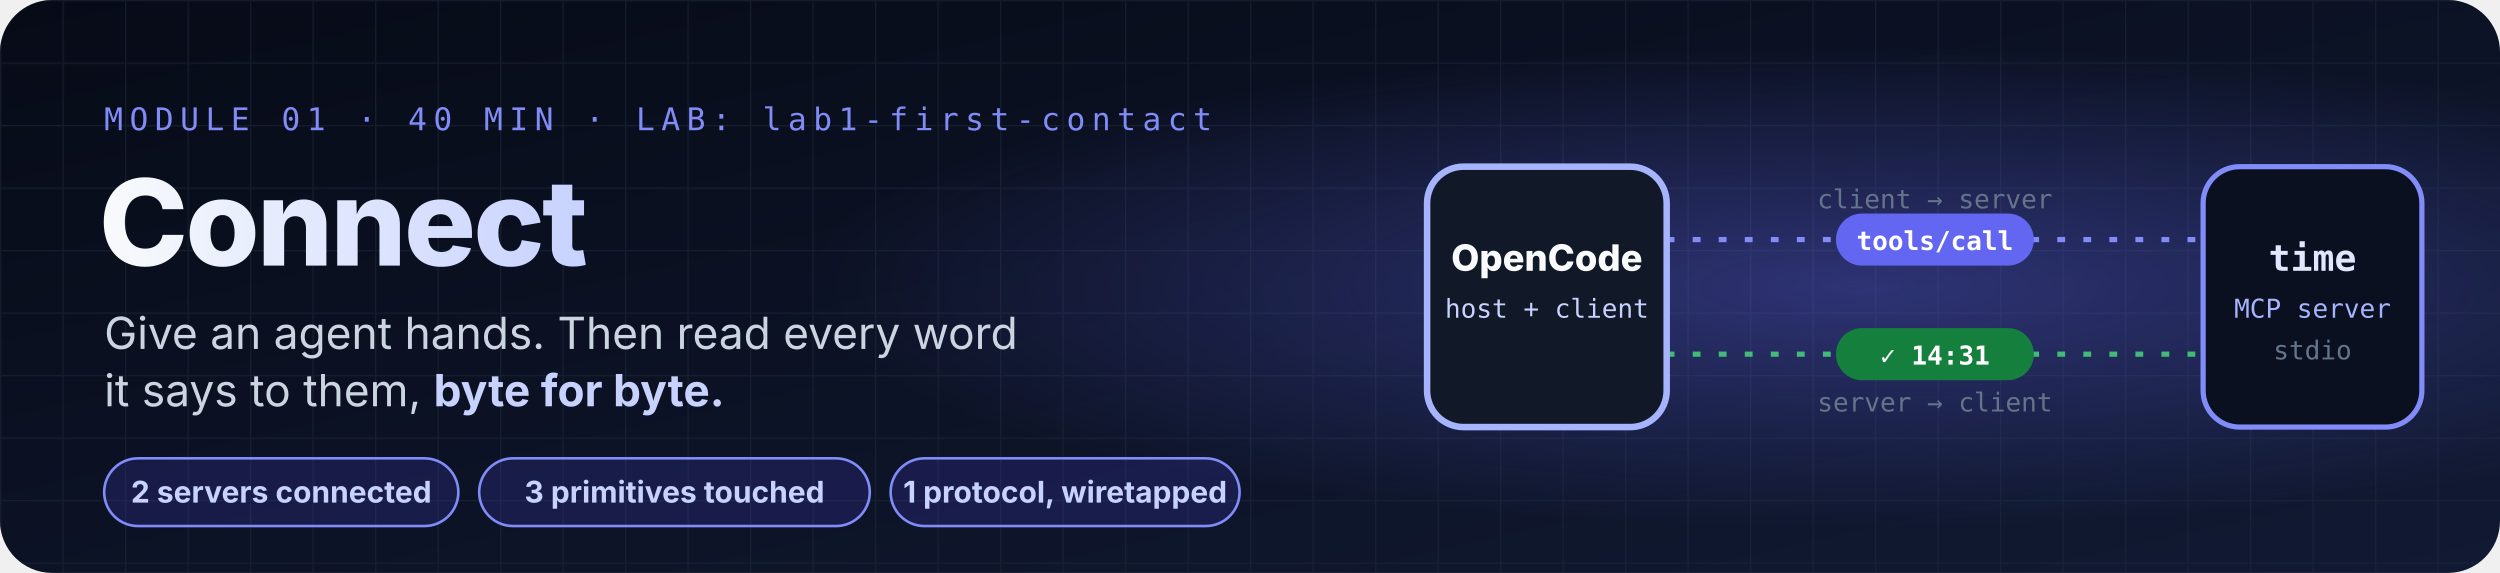
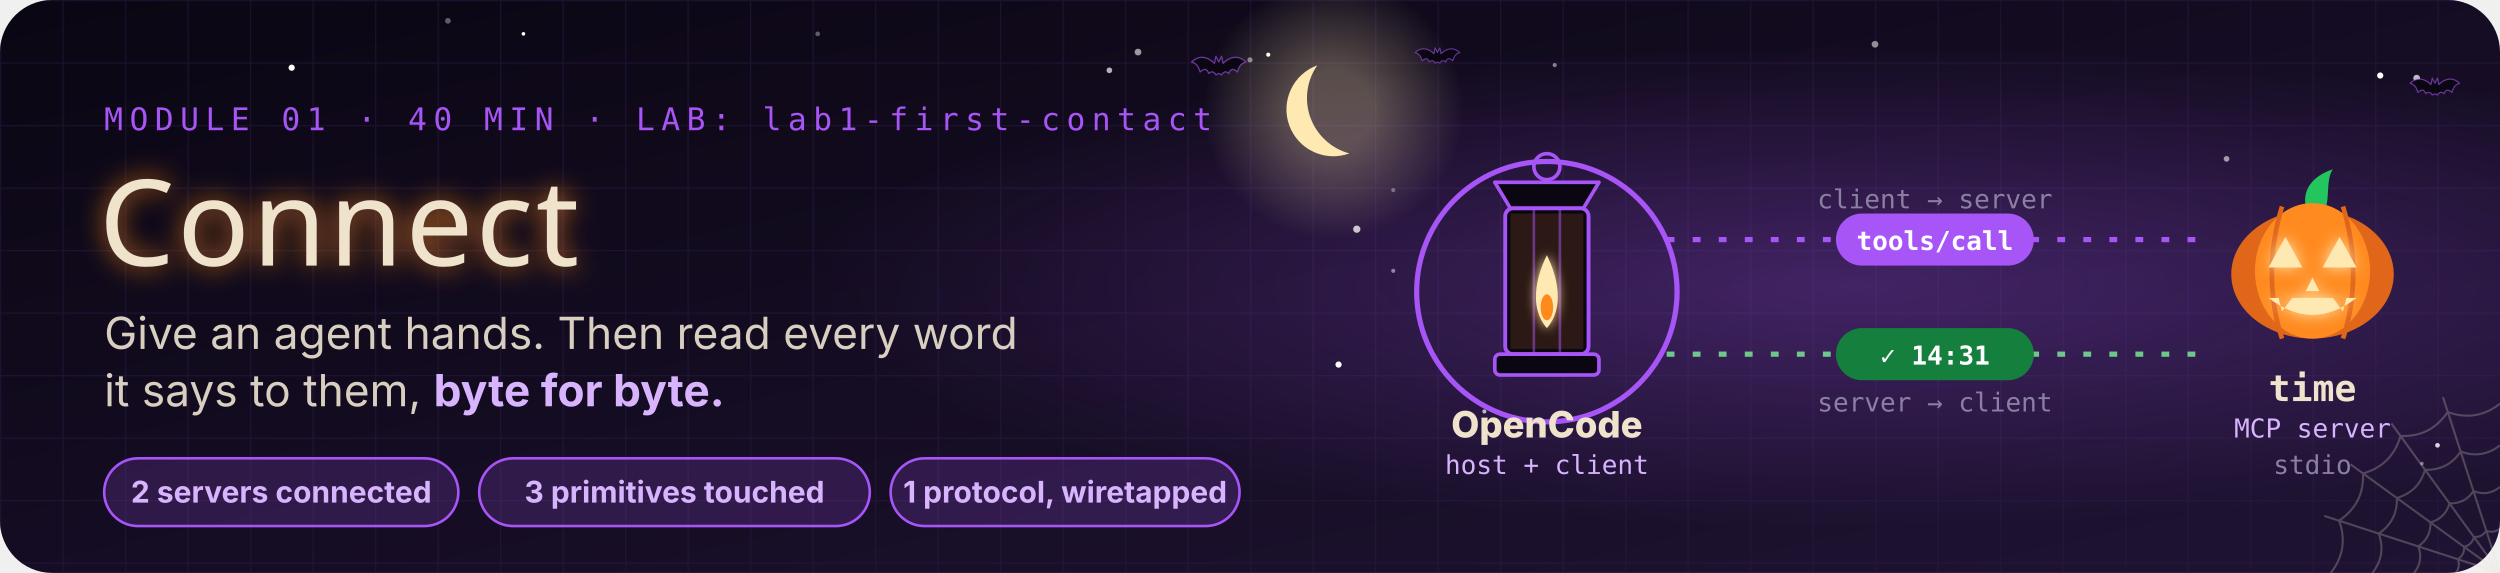
<svg xmlns="http://www.w3.org/2000/svg" width="960" height="220" viewBox="0 0 960 220" font-family="Inter, -apple-system, 'Segoe UI', Helvetica, Arial, sans-serif" role="img" aria-label="Module 1, Connect: JSON-RPC messages crossing the wire between OpenCode and an MCP server">
  <style>
-     .out { animation: out 4.5s linear infinite; opacity: 0; }
-     .back { animation: back 4.5s linear infinite; opacity: 0; }
-     .d1 { animation-delay: -1.5s; } .d2 { animation-delay: -3s; }
-     .out.d2 { opacity: 1; transform: translateX(103px); }   /* still frame: one call out, one result back */
-     .back.d2 { opacity: 1; transform: translateX(-103px); }
-     .wire { stroke-dasharray: 3 7; animation: flow 1.2s linear infinite; }
-     .wire.rev { animation-direction: reverse; }
-     .halo { animation: halo 3s ease-out infinite; transform-box: fill-box; transform-origin: center; }
-     @keyframes out  { 0% { transform: translateX(0); opacity: 0; } 8% { opacity: 1; } 42% { transform: translateX(206px); opacity: 1; } 48%,100% { transform: translateX(206px); opacity: 0; } }
-     @keyframes back { 0%,40% { transform: translateX(0); opacity: 0; } 48% { opacity: 1; } 84% { transform: translateX(-206px); opacity: 1; } 90%,100% { transform: translateX(-206px); opacity: 0; } }
-     @keyframes flow { to { stroke-dashoffset: -20; } }
-     @keyframes halo { 0% { opacity: .5; transform: scale(.95); } 100% { opacity: 0; transform: scale(1.35); } }
-     @media (prefers-reduced-motion: reduce) { * { animation: none !important; } }
-   </style>
+   .b1-tw { animation: b1-tw 3.2s ease-in-out infinite; }
+   .b1-fly { animation: b1-fly 6s ease-in-out infinite; }
+   .b1-flk { animation: b1-flk 3.1s steps(1) infinite; }
+   .b1-out { animation: b1-out 4.5s linear infinite; opacity: 0; }
+   .b1-back { animation: b1-back 4.5s linear infinite; opacity: 0; }
+   .b1-d1 { animation-delay: -1.5s; } .b1-d2 { animation-delay: -3s; }
+   .b1-out.b1-d2 { opacity: 1; transform: translateX(103px); }
+   .b1-back.b1-d2 { opacity: 1; transform: translateX(-103px); }
+   .b1-wire { stroke-dasharray: 3 7; animation: b1-flow 1.2s linear infinite; }
+   .b1-rev { animation-direction: reverse; }
+   .b1-halo { animation: b1-halo 3s ease-out infinite; transform-box: fill-box; transform-origin: center; }
+   @keyframes b1-tw { 0%,100% { opacity: .15; } 50% { opacity: 1; } }
+   @keyframes b1-fly { 0%,100% { transform: translate(0,0) rotate(0); } 50% { transform: translate(12px,-7px) rotate(-8deg); } }
+   @keyframes b1-flk { 0%,64% { opacity: 1; } 65%,70% { opacity: .3; } 71%,78% { opacity: 1; } 79%,82% { opacity: .4; } 83%,100% { opacity: 1; } }
+   @keyframes b1-out  { 0% { transform: translateX(0); opacity: 0; } 8% { opacity: 1; } 42% { transform: translateX(206px); opacity: 1; } 48%,100% { transform: translateX(206px); opacity: 0; } }
+   @keyframes b1-back { 0%,40% { transform: translateX(0); opacity: 0; } 48% { opacity: 1; } 84% { transform: translateX(-206px); opacity: 1; } 90%,100% { transform: translateX(-206px); opacity: 0; } }
+   @keyframes b1-flow { to { stroke-dashoffset: -20; } }
+   @keyframes b1-halo { 0% { opacity: .5; transform: scale(.95); } 100% { opacity: 0; transform: scale(1.35); } }
+   @media (prefers-reduced-motion: reduce) { .b1-tw, .b1-fly, .b1-flk, .b1-out, .b1-back, .b1-wire, .b1-halo { animation: none !important; } }
+  </style>
  <defs>
-     <linearGradient id="bg" x1="0" y1="0" x2="1" y2="1">
-       <stop offset="0" stop-color="#070b17" />
-       <stop offset="1" stop-color="#111a33" />
+     <linearGradient id="b1-bg" x1="0" y1="0" x2="1" y2="1">
+       <stop offset="0" stop-color="#0a0612" />
+       <stop offset="1" stop-color="#1f1333" />
    </linearGradient>
-     <radialGradient id="glow" cx="0.74" cy="0.5" r="0.42">
-       <stop offset="0" stop-color="#6366f1" stop-opacity=".38" />
-       <stop offset="1" stop-color="#6366f1" stop-opacity="0" />
+     <pattern id="b1-grid" width="24" height="24" patternUnits="userSpaceOnUse">
+       <path d="M24 0H0V24" fill="none" stroke="#2a1a44" />
+     </pattern>
+     <radialGradient id="b1-glow" cx="0.74" cy="0.5" r="0.42">
+       <stop offset="0" stop-color="#a855f7" stop-opacity=".3" />
+       <stop offset="1" stop-color="#a855f7" stop-opacity="0" />
    </radialGradient>
-     <pattern id="grid" width="24" height="24" patternUnits="userSpaceOnUse">
-       <path d="M24 0H0V24" fill="none" stroke="#1e293b" stroke-width="1" />
-     </pattern>
-     <linearGradient id="title" x1="0" x2="1">
-       <stop offset="0" stop-color="#f8fafc" />
-       <stop offset="1" stop-color="#c7d2fe" />
-     </linearGradient>
+     <radialGradient id="b1-mg">
+       <stop offset=".3" stop-color="#ffe9b3" stop-opacity=".3" />
+       <stop offset="1" stop-color="#ffe9b3" stop-opacity="0" />
+     </radialGradient>
+     <filter id="b1-tg" x="-6%" y="-40%" width="112%" height="180%">
+       <feGaussianBlur stdDeviation="5" result="b" />
+       <feFlood flood-color="#ff8a1f" flood-opacity=".8" />
+       <feComposite in2="b" operator="in" result="g" />
+       <feMerge>
+         <feMergeNode in="g" />
+         <feMergeNode in="SourceGraphic" />
+       </feMerge>
+     </filter>
+     <filter id="b1-fg" x="-50%" y="-50%" width="200%" height="200%">
+       <feGaussianBlur stdDeviation="2.2" result="b" />
+       <feMerge>
+         <feMergeNode in="b" />
+         <feMergeNode in="SourceGraphic" />
+       </feMerge>
+     </filter>
+     <path id="b1-bat" d="M0,-4L-2,-8L-3,-3C-9,-9 -15,-8 -19,-4C-15,-3 -14,0 -13,3C-10,0 -8,1 -7,4C-5,2 -3,3 -2,5L0,4L2,5C3,3 5,2 7,4C8,1 10,0 13,3C14,0 15,-3 19,-4C15,-8 9,-9 3,-3L2,-8Z" fill="#0a0612" stroke="#a855f7" stroke-opacity=".6" stroke-width=".9" stroke-linejoin="round" />
+     <g id="b1-pk">
+       <path d="M-2,-19C-3,-24 0,-28 6,-30C4,-27 5,-22 4,-19Z" fill="#22c55e" />
+       <ellipse cy="1" rx="24" ry="19" fill="#e0661a" />
+       <ellipse rx="17" ry="20" fill="#ff8a1f" />
+       <path d="M-9,-19C-13,-6 -13,8 -9,20M9,-19C13,-6 13,8 9,20" fill="none" stroke="#e0661a" stroke-width="1.4" />
+     </g>
+     <path id="b1-pf" d="M-13,-1L-8,-10L-3,-1ZM3,-1L8,-10L13,-1ZM-2,6L0,2L2,6ZM-13,8Q0,18 13,8L10,8 9,12 6,8 -6,8 -9,12 -10,8Z" />
  </defs>
-   <rect width="960" height="220" rx="20" fill="url(#bg)" />
-   <rect width="960" height="220" rx="20" fill="url(#grid)" opacity=".55" />
-   <rect width="960" height="220" rx="20" fill="url(#glow)" />
-   <text x="40" y="50" font-family="Menlo, 'JetBrains Mono', monospace" font-size="12" letter-spacing="2.5" fill="#818cf8">MODULE 01 · 40 MIN · LAB: lab1-first-contact</text>
-   <text x="38" y="102" font-size="46" font-weight="800" fill="url(#title)" letter-spacing="-1">Connect</text>
-   <text x="40" y="134" font-size="17" fill="#cbd5e1">Give an agent hands. Then read every word</text>
-   <text x="40" y="156" font-size="17" fill="#cbd5e1">it says to them, <tspan fill="#c7d2fe" font-weight="700">byte for byte.</tspan>
+   <rect width="960" height="220" rx="20" fill="url(#b1-bg)" />
+   <rect width="960" height="220" rx="20" fill="url(#b1-grid)" opacity=".5" />
+   <rect width="960" height="220" rx="20" fill="url(#b1-glow)" />
+   <g fill="#fff">
+     <circle cx="437" cy="20" r="1.3" opacity="0.58" />
+     <circle class="b1-tw" style="animation-delay:-2.2s" cx="487" cy="21" r="0.8" />
+     <circle cx="597" cy="25" r="0.8" opacity="0.48" />
+     <circle class="b1-tw" style="animation-delay:-0.7s" cx="112" cy="26" r="1.2" />
+     <circle class="b1-tw" style="animation-delay:-2.0s" cx="914" cy="29" r="1.2" />
+     <circle cx="172" cy="8" r="1.1" opacity="0.34" />
+     <circle class="b1-tw" style="animation-delay:-2.1s" cx="201" cy="13" r="0.7" />
+     <circle cx="426" cy="27" r="1.1" opacity="0.68" />
+     <circle cx="480" cy="23" r="1.0" opacity="0.47" />
+     <circle cx="928" cy="30" r="1.3" opacity="0.72" />
+     <circle cx="314" cy="13" r="0.9" opacity="0.34" />
+     <circle cx="720" cy="17" r="1.3" opacity="0.53" />
+     <circle cx="930" cy="178" r="0.7" opacity="0.43" />
+     <circle cx="908" cy="112" r="1.4" opacity="0.54" />
+     <circle class="b1-tw" style="animation-delay:-2.8s" cx="514" cy="140" r="1.2" />
+     <circle cx="521" cy="88" r="1.4" opacity="0.75" />
+     <circle cx="535" cy="73" r="0.8" opacity="0.34" />
+     <circle cx="855" cy="61" r="1.1" opacity="0.57" />
+     <circle cx="570" cy="158" r="0.8" opacity="0.69" />
+     <circle cx="535" cy="104" r="0.8" opacity="0.46" />
+     <circle cx="936" cy="171" r="0.9" opacity="0.83" />
+     <circle cx="579" cy="99" r="1.3" opacity="0.69" />
+   </g>
+   <circle cx="512" cy="42" r="50" fill="url(#b1-mg)" />
+   <path transform="translate(512 42) rotate(-20)" d="M0,-18A18,18 0 0,0 0,18A22.0,22.0 0 0,1 0,-18Z" fill="#ffe9b3" />
+   <g transform="translate(468 26) scale(0.55)">
+     <use href="#b1-bat" class="b1-fly" style="animation-duration:6s;animation-delay:-1s" />
+   </g>
+   <g transform="translate(552 22) scale(0.45)">
+     <use href="#b1-bat" class="b1-fly" style="animation-duration:7s;animation-delay:-3s" />
+   </g>
+   <g transform="translate(935 34) scale(0.5)">
+     <use href="#b1-bat" class="b1-fly" style="animation-duration:5.5s;animation-delay:-2s" />
+   </g>
+   <path d="M960,220L892.5,198.1M960,220L902.6,178.3M960,220L918.3,162.6M960,220L938.1,152.5M943.0,220.0Q944.9,217.6 943.8,214.7Q946.4,213.1 946.2,210.0Q949.2,209.2 950.0,206.2Q953.1,206.4 954.7,203.8Q957.6,204.9 960.0,203.0M927.0,220.0Q930.7,215.4 928.6,209.8Q933.5,206.5 933.3,200.6Q939.0,199.0 940.6,193.3Q946.5,193.5 949.8,188.6Q955.4,190.7 960.0,187.0M911.0,220.0Q916.4,213.1 913.4,204.9Q920.7,200.0 920.4,191.2Q928.8,188.8 931.2,180.4Q940.0,180.7 944.9,173.4Q953.1,176.4 960.0,171.0M895.0,220.0Q902.2,210.8 898.2,199.9Q907.9,193.4 907.4,181.8Q918.6,178.6 921.8,167.4Q933.4,167.9 939.9,158.2Q950.8,162.2 960.0,155.0" fill="none" stroke="#efe3cc" stroke-opacity=".25" stroke-width=".8" />
+   <text x="40" y="50" font-family="Menlo, 'JetBrains Mono', monospace" font-size="12" letter-spacing="2.5" fill="#a855f7">MODULE 01 · 40 MIN · LAB: lab1-first-contact</text>
+   <text x="38" y="102" font-family="Creepster, 'Chalkboard SE', Impact, fantasy" font-size="46" letter-spacing="1" fill="#efe3cc" filter="url(#b1-tg)">Connect</text>
+   <text x="40" y="134" font-size="17" fill="#d8cfc0">Give an agent hands. Then read every word</text>
+   <text x="40" y="156" font-size="17" fill="#d8cfc0">it says to them, <tspan fill="#d8b4fe" font-weight="700">byte for byte.</tspan>
  </text>
-   <g font-size="11.5" font-weight="700" fill="#c7d2fe">
-     <rect x="40" y="176" width="136" height="26" rx="13" fill="#4f46e5" fill-opacity=".18" stroke="#818cf8" />
-     <text x="108" y="193" text-anchor="middle">2 servers connected</text>
-     <rect x="184" y="176" width="150" height="26" rx="13" fill="#4f46e5" fill-opacity=".18" stroke="#818cf8" />
-     <text x="259" y="193" text-anchor="middle">3 primitives touched</text>
-     <rect x="342" y="176" width="134" height="26" rx="13" fill="#4f46e5" fill-opacity=".18" stroke="#818cf8" />
-     <text x="409" y="193" text-anchor="middle">1 protocol, wiretapped</text>
+   <g font-weight="700">
+     <rect x="40" y="176" width="136" height="26" rx="13" fill="#a855f7" fill-opacity=".18" stroke="#a855f7" />
+     <text x="108" y="193" text-anchor="middle" fill="#d8b4fe" font-size="11.5">2 servers connected</text>
+     <rect x="184" y="176" width="150" height="26" rx="13" fill="#a855f7" fill-opacity=".18" stroke="#a855f7" />
+     <text x="259" y="193" text-anchor="middle" fill="#d8b4fe" font-size="11.5">3 primitives touched</text>
+     <rect x="342" y="176" width="134" height="26" rx="13" fill="#a855f7" fill-opacity=".18" stroke="#a855f7" />
+     <text x="409" y="193" text-anchor="middle" fill="#d8b4fe" font-size="11.5">1 protocol, wiretapped</text>
  </g>
  <g fill="none" stroke-width="2">
-     <path class="wire" d="M640 92 H846" stroke="#818cf8" />
-     <path class="wire rev" d="M640 136 H846" stroke="#4ade80" opacity=".8" />
+     <path class="b1-wire" d="M640 92 H846" stroke="#a855f7" />
+     <path class="b1-wire b1-rev" d="M640 136 H846" stroke="#7cf29a" opacity=".8" />
  </g>
-   <g font-family="Menlo, 'JetBrains Mono', monospace" font-size="10" fill="#64748b">
-     <text x="743" y="80" text-anchor="middle">client → server</text>
-     <text x="743" y="158" text-anchor="middle">server → client</text>
+   <g font-family="Menlo, 'JetBrains Mono', monospace" font-size="10" fill="#8b7fa3" text-anchor="middle">
+     <text x="743" y="80">client → server</text>
+     <text x="743" y="158">server → client</text>
  </g>
-   <g font-family="Menlo, 'JetBrains Mono', monospace" font-size="10" font-weight="700" text-anchor="middle">
-     <g class="out">
-       <rect x="602" y="82" width="76" height="20" rx="10" fill="#4f46e5" />
-       <text x="640" y="96" fill="#fff">initialize</text>
+   <g font-family="Menlo, 'JetBrains Mono', monospace" font-size="10" font-weight="700" text-anchor="middle" fill="#fff">
+     <g class="b1-out">
+       <rect x="602" y="82" width="76" height="20" rx="10" fill="#7e22ce" />
+       <text x="640" y="96">initialize</text>
    </g>
-     <g class="out d1">
-       <rect x="602" y="82" width="76" height="20" rx="10" fill="#4f46e5" />
-       <text x="640" y="96" fill="#fff">tools/list</text>
+     <g class="b1-out b1-d1">
+       <rect x="602" y="82" width="76" height="20" rx="10" fill="#7e22ce" />
+       <text x="640" y="96">tools/list</text>
    </g>
-     <g class="out d2">
-       <rect x="602" y="82" width="76" height="20" rx="10" fill="#6366f1" />
-       <text x="640" y="96" fill="#fff">tools/call</text>
+     <g class="b1-out b1-d2">
+       <rect x="602" y="82" width="76" height="20" rx="10" fill="#a855f7" />
+       <text x="640" y="96">tools/call</text>
    </g>
-     <g class="back">
+     <g class="b1-back">
      <rect x="808" y="126" width="76" height="20" rx="10" fill="#15803d" />
-       <text x="846" y="140" fill="#fff">✓ result</text>
+       <text x="846" y="140">✓ result</text>
    </g>
-     <g class="back d1">
+     <g class="b1-back b1-d1">
      <rect x="808" y="126" width="76" height="20" rx="10" fill="#15803d" />
-       <text x="846" y="140" fill="#fff">✓ 2 tools</text>
+       <text x="846" y="140">✓ 2 tools</text>
    </g>
-     <g class="back d2">
+     <g class="b1-back b1-d2">
      <rect x="808" y="126" width="76" height="20" rx="10" fill="#15803d" />
-       <text x="846" y="140" fill="#fff">✓ 14:31</text>
+       <text x="846" y="140">✓ 14:31</text>
    </g>
  </g>
-   <rect class="halo" x="548" y="64" width="92" height="100" rx="14" fill="none" stroke="#a5b4fc" stroke-width="2" />
-   <rect x="548" y="64" width="92" height="100" rx="14" fill="#111827" stroke="#a5b4fc" stroke-width="2.5" />
-   <text x="594" y="104" text-anchor="middle" font-size="14" font-weight="800" fill="#f8fafc">OpenCode</text>
-   <text x="594" y="122" text-anchor="middle" font-family="Menlo, 'JetBrains Mono', monospace" font-size="10" fill="#c7d2fe">host + client</text>
-   <rect x="846" y="64" width="84" height="100" rx="14" fill="#0b1020" stroke="#818cf8" stroke-width="2" />
-   <text x="888" y="104" text-anchor="middle" font-family="Menlo, 'JetBrains Mono', monospace" font-size="14" font-weight="700" fill="#e0e7ff">time</text>
-   <text x="888" y="122" text-anchor="middle" font-family="Menlo, 'JetBrains Mono', monospace" font-size="10" fill="#a5b4fc">MCP server</text>
-   <text x="888" y="138" text-anchor="middle" font-family="Menlo, 'JetBrains Mono', monospace" font-size="10" fill="#64748b">stdio</text>
+   <circle class="b1-halo" cx="594" cy="112" r="50" fill="none" stroke="#a855f7" stroke-width="2" />
+   <g transform="translate(594 114)">
+     <circle cy="-50" r="5" fill="none" stroke="#a855f7" stroke-width="1.4" />
+     <path d="M-20,-44H20L14,-34H-14Z" fill="#0a0612" stroke="#a855f7" stroke-width="1.4" stroke-linejoin="round" />
+     <rect x="-16" y="-34" width="32" height="56" rx="3" fill="#0a0612" stroke="#a855f7" stroke-width="1.5" />
+     <rect x="-14" y="-32" width="28" height="52" fill="#ff8a1f" opacity=".14" />
+     <path d="M-5,-34V22M5,-34V22" stroke="#a855f7" stroke-width="1" opacity=".5" />
+     <rect x="-20" y="22" width="40" height="8" rx="2" fill="#0a0612" stroke="#a855f7" stroke-width="1.4" />
+     <g filter="url(#b1-fg)">
+       <path class="b1-flk" d="M0,12C-7,4 -4,-8 0,-16C4,-8 7,4 0,12Z" fill="#ffe9b3" />
+       <ellipse cy="4" rx="2.4" ry="5" fill="#ff8a1f" />
+     </g>
+   </g>
+   <text x="594" y="168" text-anchor="middle" font-size="14" font-weight="800" fill="#efe3cc">OpenCode</text>
+   <text x="594" y="182" text-anchor="middle" font-family="Menlo, 'JetBrains Mono', monospace" font-size="10" fill="#d8b4fe">host + client</text>
+   <g transform="translate(888 104) scale(1.3)">
+     <use href="#b1-pk" />
+     <use href="#b1-pf" fill="#ffe9b3" filter="url(#b1-fg)" />
+   </g>
+   <g font-family="Menlo, 'JetBrains Mono', monospace" text-anchor="middle">
+     <text x="888" y="154" font-size="14" font-weight="700" fill="#efe3cc">time</text>
+     <text x="888" y="168" font-size="10" fill="#d8b4fe">MCP server</text>
+     <text x="888" y="182" font-size="10" fill="#8b7fa3">stdio</text>
+   </g>
</svg>
